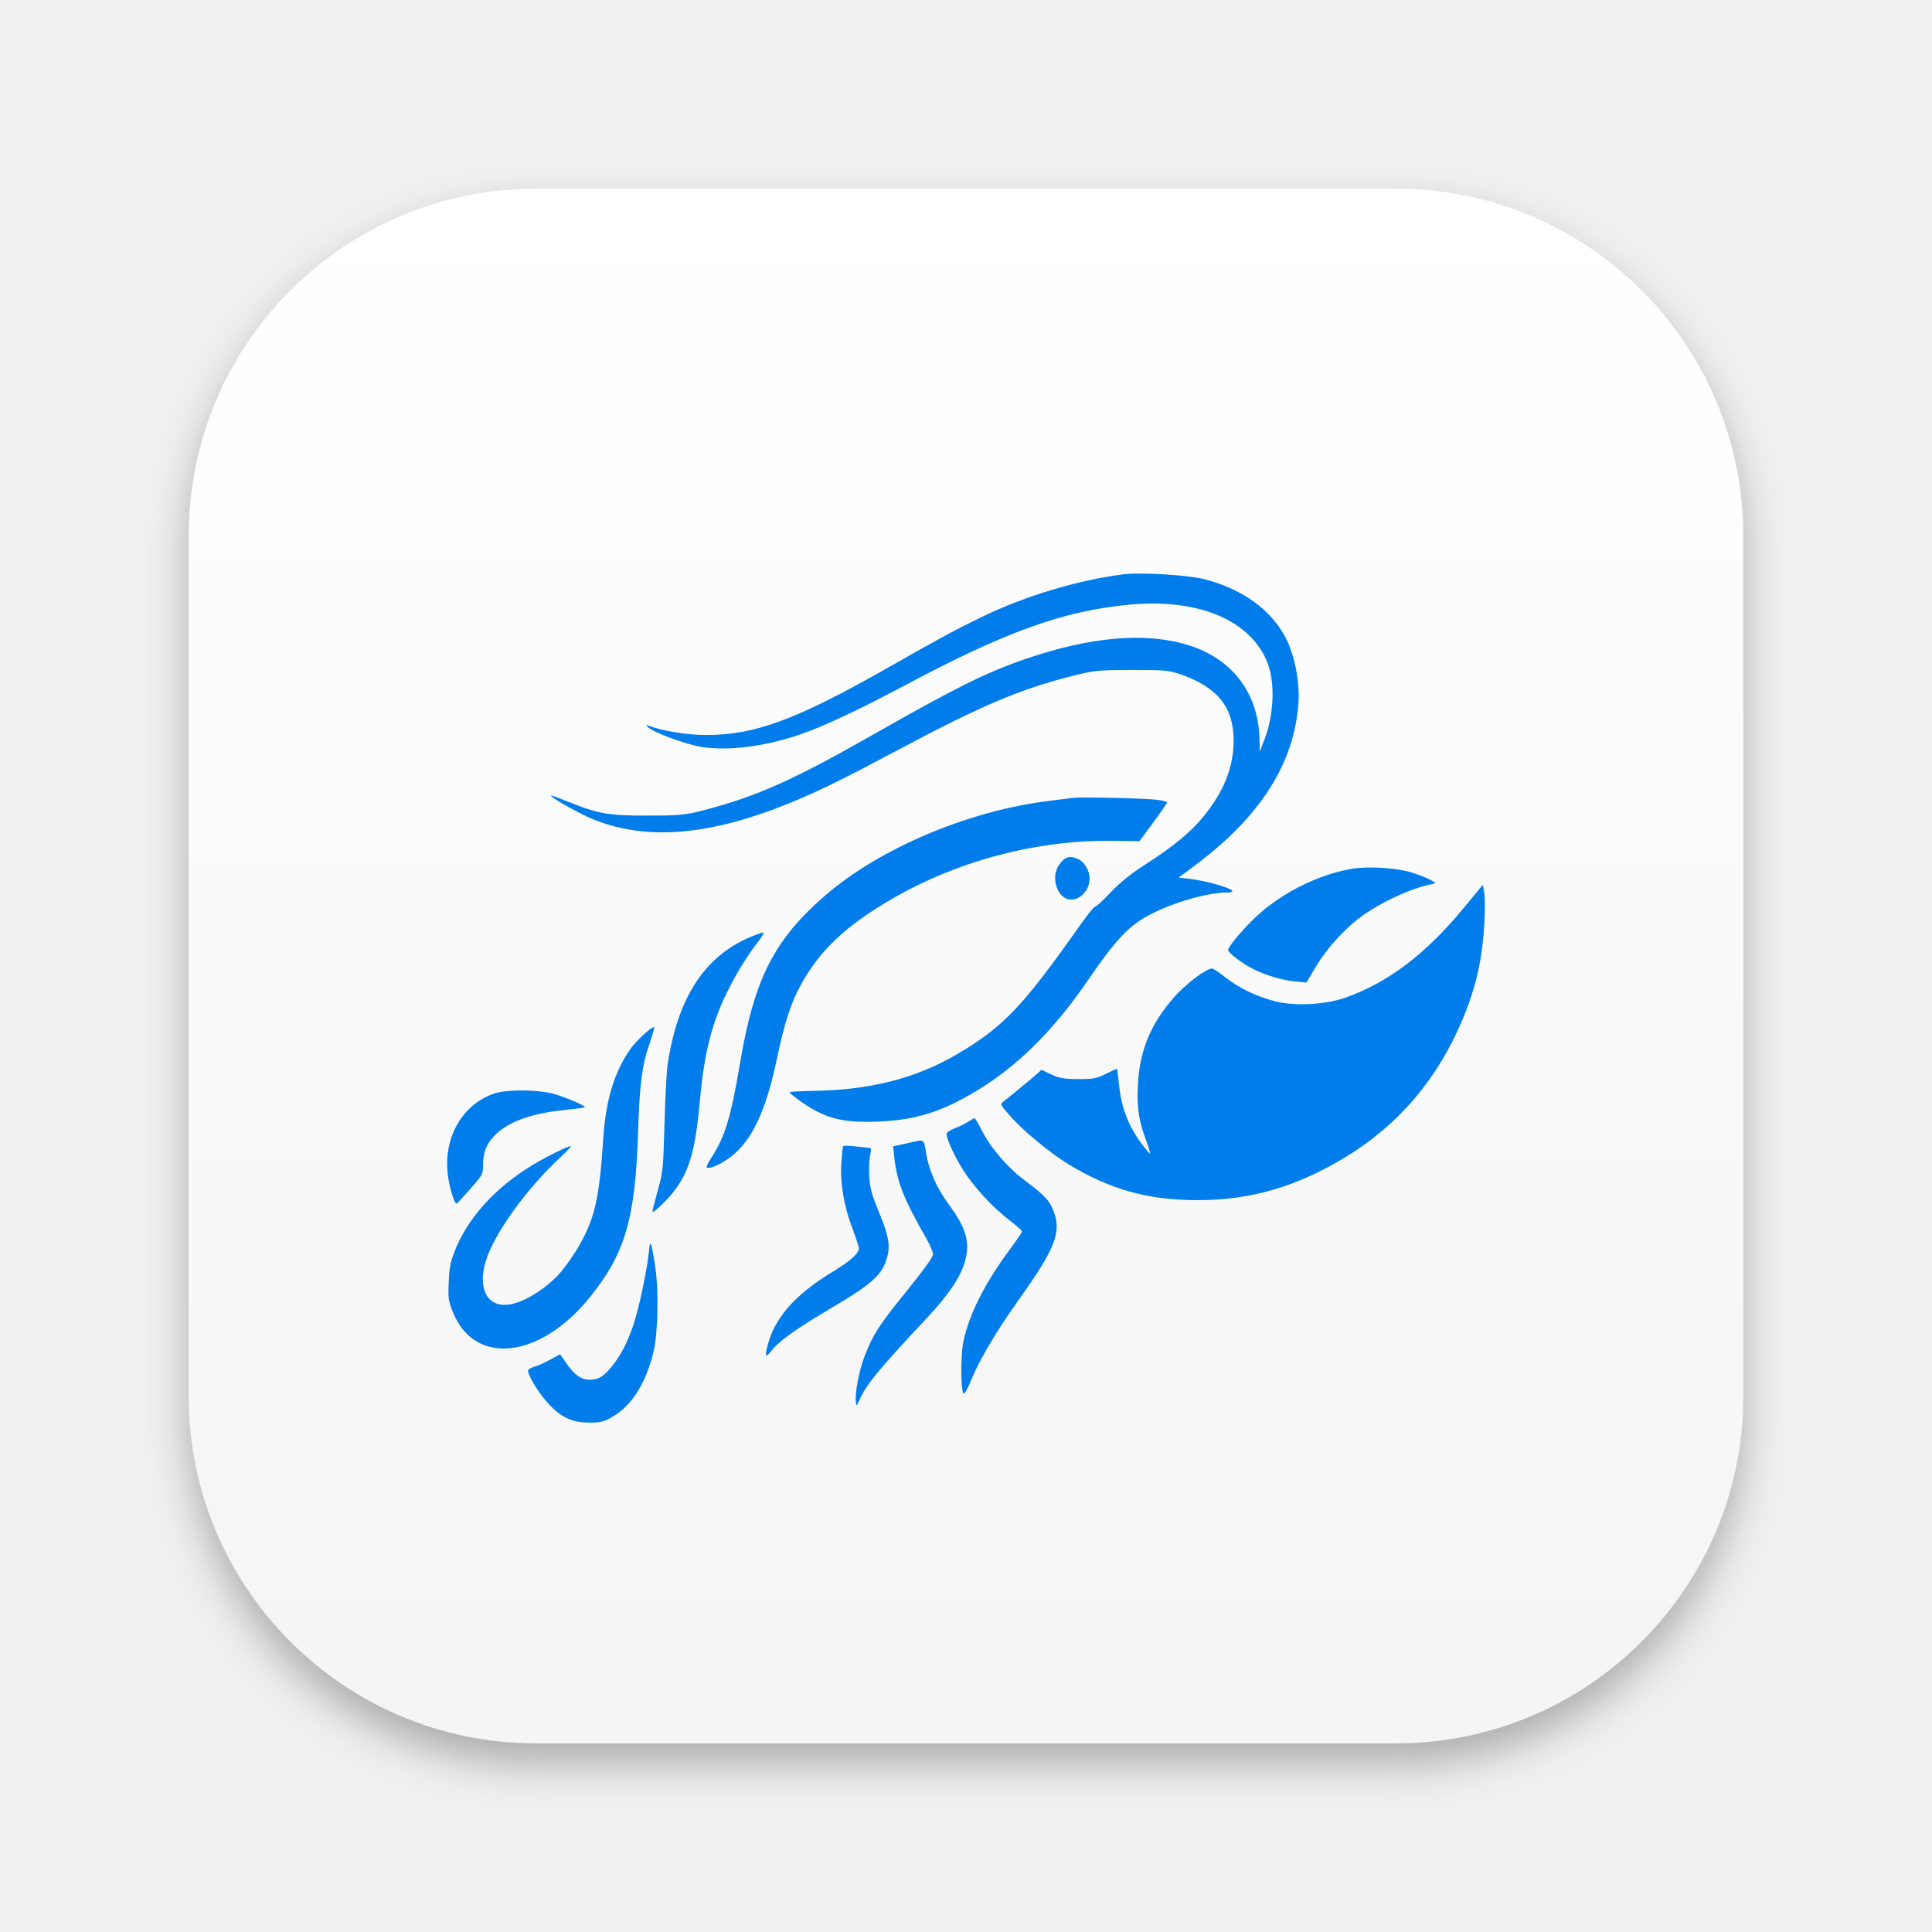
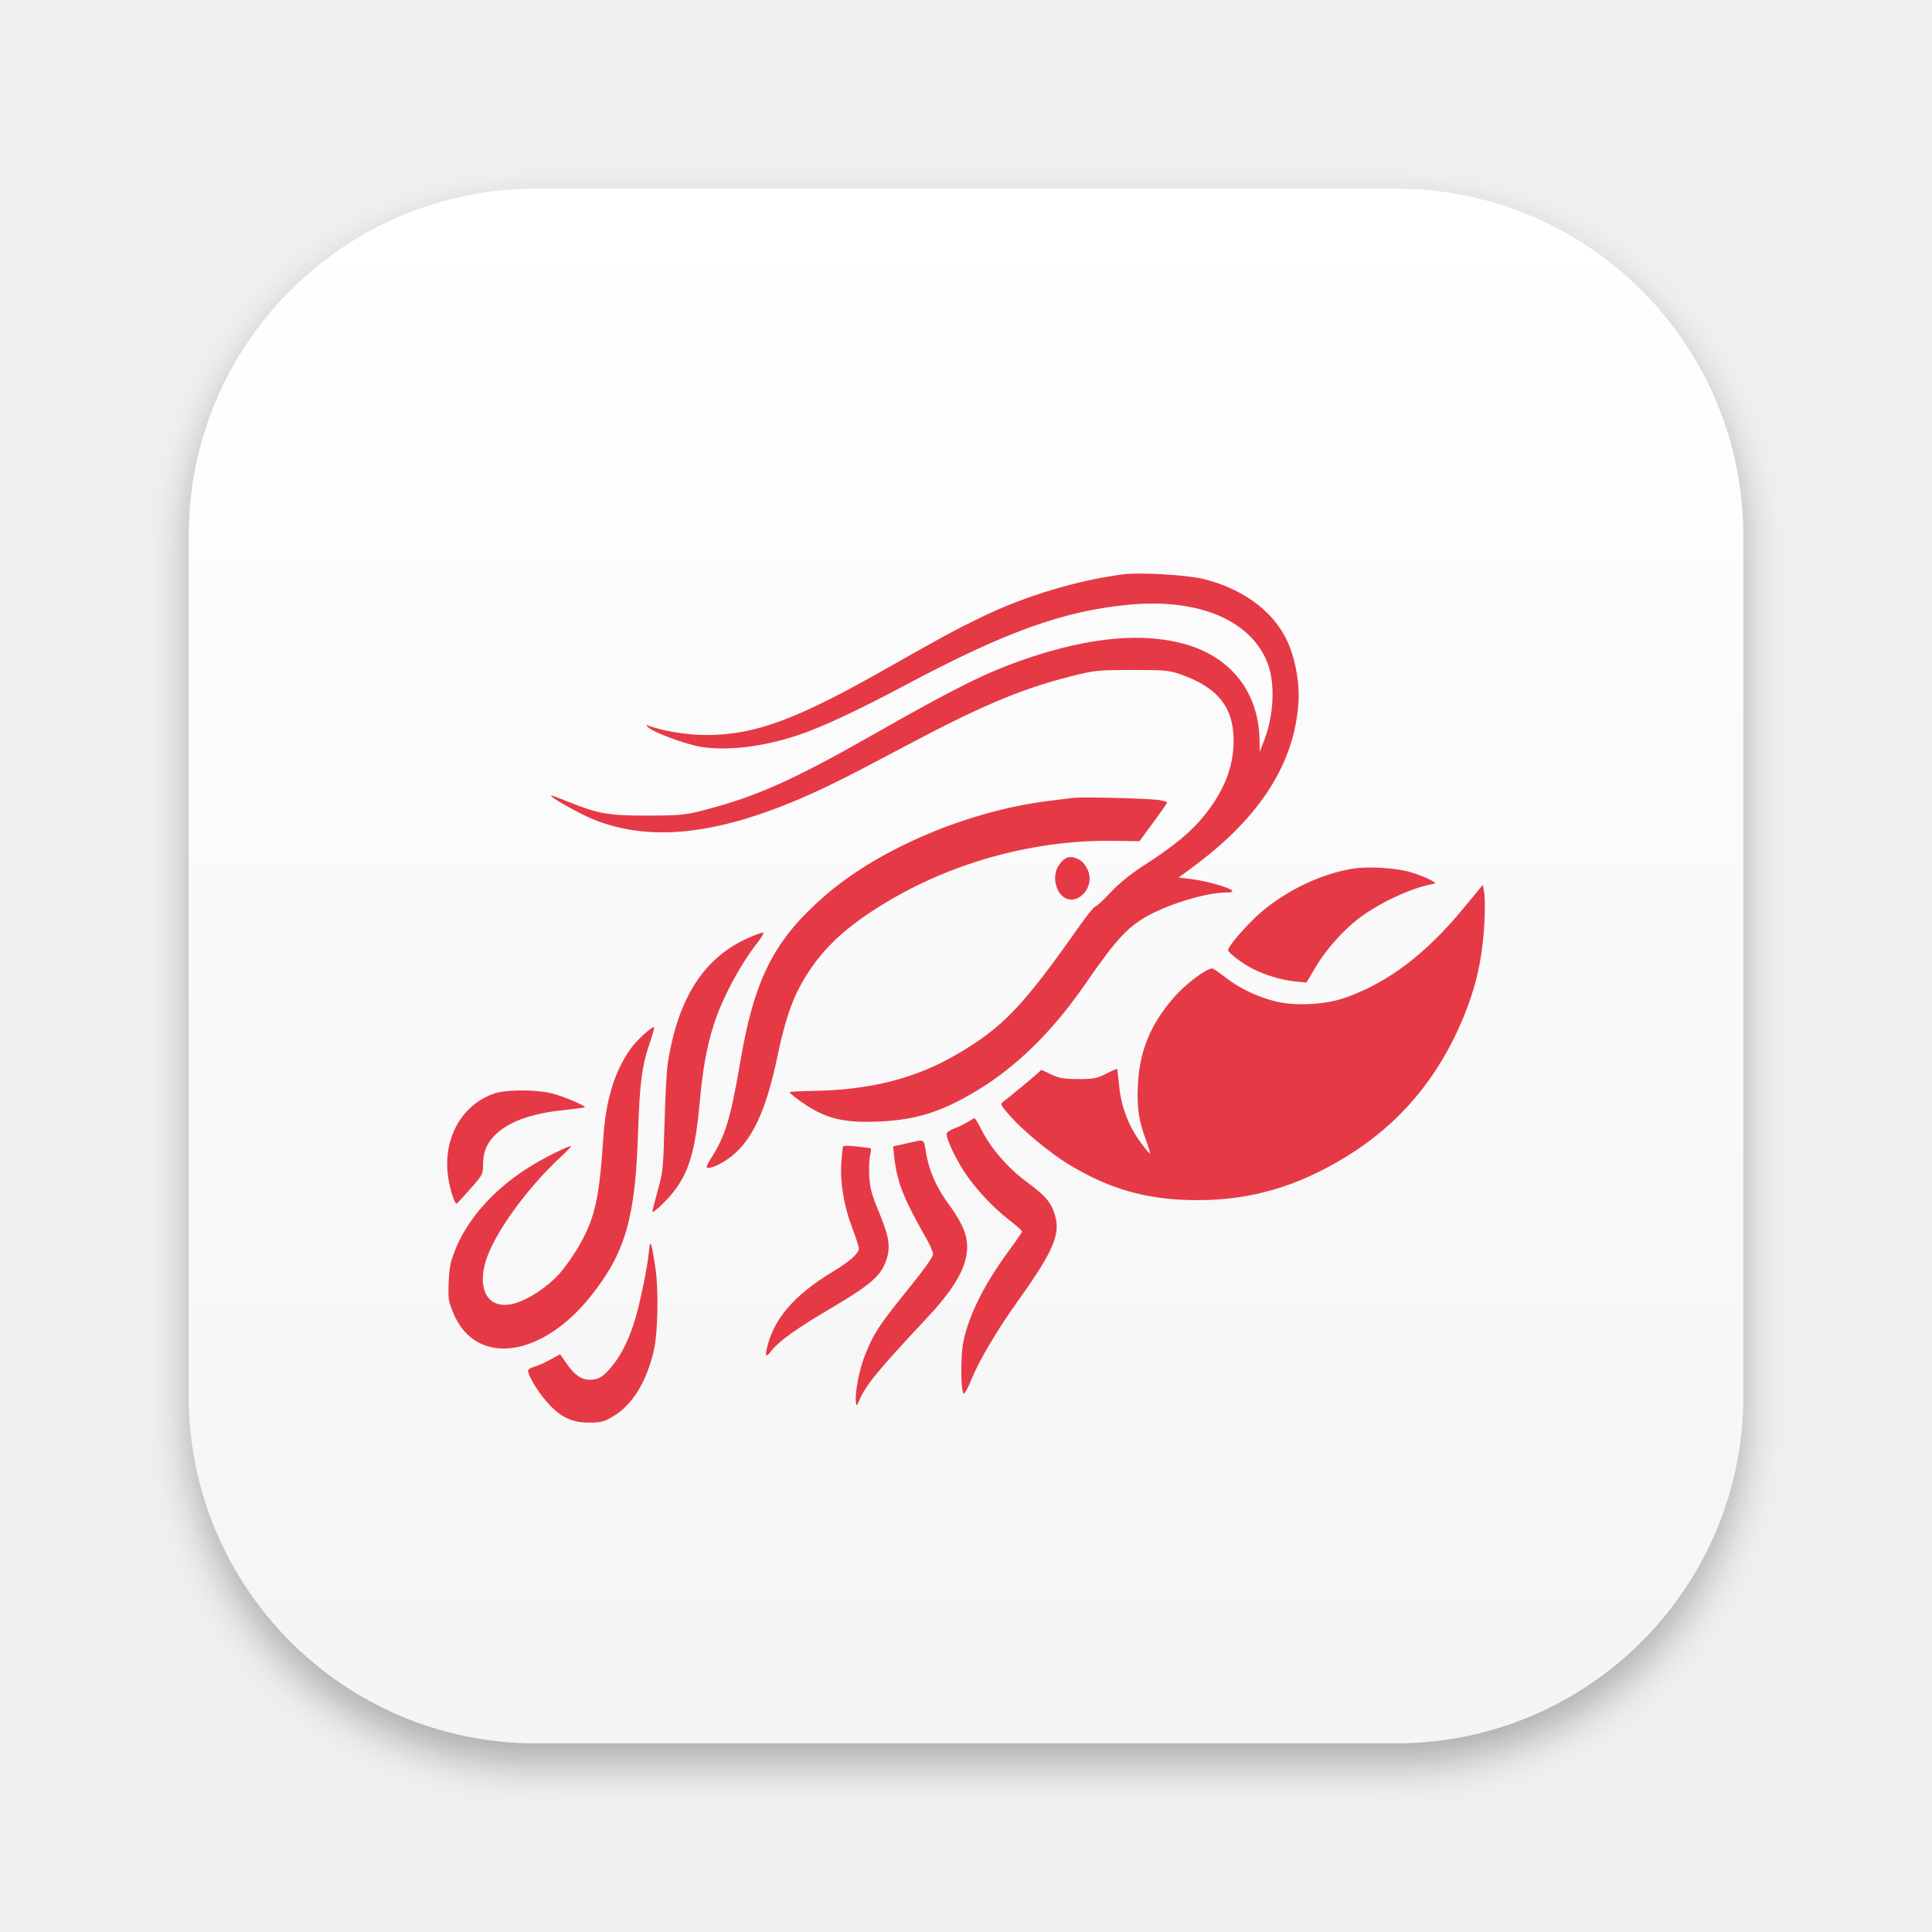
<svg xmlns="http://www.w3.org/2000/svg" width="1024" height="1024" viewBox="0 0 1024 1024" fill="none">
  <g filter="url(#filter0_d_159_34)">
    <rect x="100" y="100" width="824" height="824" rx="184" fill="white" />
    <rect x="100" y="100" width="824" height="824" rx="184" fill="url(#paint0_linear_159_34)" fill-opacity="0.41" />
  </g>
-   <path fill-rule="evenodd" clip-rule="evenodd" d="M343.869 663.994C344.41 658.75 344.631 658.176 345.283 660.313C345.709 661.705 346.675 667.17 347.432 672.459C349.133 684.352 348.666 706.564 346.521 715.863C342.718 732.344 335.165 744.64 325.195 750.574C319.973 753.681 318.607 754.034 311.939 753.997C302.719 753.947 296.746 750.958 289.676 742.859C284.462 736.886 279.16 727.727 279.981 726.114C280.266 725.555 281.773 724.766 283.329 724.361C284.886 723.955 288.571 722.307 291.518 720.698L296.878 717.771L300.147 722.509C304.477 728.781 308.027 731.276 312.632 731.281C317.322 731.286 320.12 729.532 324.719 723.698C329.284 717.908 332.457 711.703 335.698 702.234C338.527 693.967 342.877 673.611 343.869 663.994ZM483.175 605.427C489.885 603.885 489.679 603.742 490.765 610.663C492.253 620.154 496.224 629.272 502.737 638.157C512.025 650.826 514.183 658.104 511.6 668.051C509.463 676.278 503.081 685.93 491.802 697.994C465.023 726.633 459.247 733.657 455.458 742.192C454.032 745.401 453.941 745.448 453.645 743.117C453.038 738.35 455.396 726.01 458.33 718.594C462.952 706.913 465.899 702.368 480.719 684.064C489.388 673.358 494.532 666.204 494.532 664.857C494.532 663.676 493.08 660.162 491.307 657.047C478.782 635.065 475.431 626.574 473.953 613.075L473.354 607.61L476.299 606.97C477.919 606.618 481.012 605.923 483.175 605.427ZM516.53 592.697C516.855 592.672 518.526 595.451 520.243 598.874C525.003 608.366 534.056 618.897 543.459 625.884C553.499 633.343 556.287 636.326 558.402 641.861C562.76 653.261 559.344 661.795 539.051 690.202C528.581 704.86 519.178 720.712 515.124 730.54C512.555 736.772 511.054 739.395 510.585 738.477C509.142 735.648 509.153 718.152 510.604 711.13C513.582 696.719 521.893 680.248 535.41 661.968C538.854 657.312 541.68 653.142 541.691 652.7C541.703 652.26 538.86 649.699 535.377 647.01C527.14 640.65 519.539 632.782 512.973 623.823C507.503 616.358 501.059 603.046 501.794 600.727C502.025 599.998 503.926 598.782 506.018 598.026C508.11 597.27 511.198 595.771 512.88 594.697C514.562 593.622 516.204 592.723 516.53 592.697ZM446.853 607.591C447.063 607.179 450.113 607.191 453.629 607.617C457.144 608.044 460.48 608.423 461.043 608.459C461.802 608.508 461.832 609.546 461.157 612.493C460.658 614.677 460.474 619.795 460.749 623.869C461.168 630.066 462.042 633.198 466.096 643.017C471.665 656.506 472.252 661.728 469.086 669.652C466.266 676.708 460.083 681.827 440.364 693.432C422.352 704.033 412.898 710.784 408.978 715.849C406.067 719.609 405.399 719.282 406.46 714.617C410.009 699.006 420.909 686.398 441.752 673.797C450.474 668.524 455.217 664.265 455.217 661.706C455.217 660.793 453.628 655.865 451.685 650.758C447.259 639.118 445.202 626.727 445.935 616.105C446.229 611.835 446.642 608.005 446.853 607.591ZM334.258 555.811C337.405 551.378 345.974 543.578 346.714 544.473C346.916 544.717 345.889 548.395 344.434 552.645C340.208 564.977 339.03 573.994 338.168 600.625C336.702 645.881 331.351 664.241 312.927 687.225C286.536 720.148 251.762 724.218 240.187 695.74C237.621 689.423 237.475 688.445 237.82 679.704C238.124 671.999 238.674 669.139 241.013 663.085C247.647 645.912 262.384 629.573 281.99 617.653C288.93 613.432 300.927 607.467 302.475 607.466C303.015 607.466 300.892 609.817 297.758 612.692C279.338 629.582 261.593 654.203 257.356 668.748C252.888 684.086 259.02 693.876 271.394 691.165C278.912 689.518 289.558 682.718 296.401 675.19C299.632 671.636 304.628 664.47 307.503 659.263C315.457 644.86 317.686 634.642 319.769 603.039C321.092 582.96 325.742 567.804 334.258 555.811ZM404.451 494.252C405.121 494.24 403.727 496.731 401.352 499.786C392.015 511.801 382.734 529.251 378.334 543.071C374.594 554.817 372.487 566.392 370.896 583.908C368.545 609.818 365.301 620.995 357.057 631.594C353.392 636.306 347.026 642.39 345.761 642.39C345.606 642.39 346.828 637.509 348.477 631.542C351.425 620.87 351.485 620.29 352.195 595.567C352.592 581.747 353.33 567.677 353.836 564.301C359.128 528.948 373.252 507.096 397.516 496.719C400.66 495.375 403.781 494.265 404.451 494.252ZM262.352 579.469C268.604 577.43 284.255 577.449 292.475 579.505C298.626 581.044 310.63 586.114 309.981 586.9C309.826 587.085 304.705 587.758 298.6 588.395C280.918 590.239 268.743 594.822 261.744 602.265C257.684 606.584 256.017 611.043 256.017 617.585C256.017 622.32 255.795 622.734 249.348 630.055C245.679 634.219 242.414 637.756 242.091 637.912C241.09 638.394 238.724 631.322 237.628 624.576C234.285 603.992 244.542 585.278 262.352 579.469ZM786.636 472.877C787.037 475.017 787.12 481.705 786.82 487.739C785.825 507.763 782.594 522.441 775.312 540.004C762.271 571.455 741.492 596 713.391 613.148C687.364 629.029 662.762 636.176 634.369 636.101C608.24 636.033 588.273 630.449 566.297 617.066C556.678 611.207 542.306 599.342 535.596 591.718C530.326 585.732 530.039 585.177 531.614 584.03C533.874 582.382 546.418 572.028 549.538 569.234L552.014 567.017L557.129 569.459C561.299 571.451 563.937 571.907 571.417 571.932C579.432 571.959 581.303 571.604 586.228 569.116C589.324 567.551 591.953 566.383 592.072 566.52C592.187 566.658 592.694 570.81 593.197 575.743C594.329 586.814 598.186 596.873 604.671 605.663C607.16 609.037 609.349 611.611 609.536 611.386C609.721 611.158 608.744 607.922 607.362 604.194C603.584 593.993 602.589 587.429 603.068 575.858C603.833 557.417 609.522 543.299 622.01 528.848C628.139 521.755 639.386 513.23 642.521 513.301C643.057 513.314 646.199 515.446 649.504 518.039C656.865 523.815 666.468 528.402 676.208 530.791C686.826 533.398 702.755 532.495 713.391 528.683C736.016 520.572 755.808 505.523 775.859 481.183L785.906 468.985L786.636 472.877ZM568.796 422.881C572.993 422.3 608.352 423.163 614.009 423.986C616.532 424.353 618.593 424.95 618.589 425.312C618.584 425.676 615.29 430.443 611.269 435.907L603.955 445.842L590.088 445.653C549.231 445.094 506.692 456.422 471.38 477.264C447.68 491.252 434.418 503.898 424.413 522.05C419.308 531.312 415.711 542.374 411.951 560.372C406.084 588.453 398.807 604.169 387.615 612.931C382.642 616.824 376.562 619.627 374.711 618.88C374.232 618.686 375.083 616.634 376.603 614.32C384.232 602.693 387.273 592.8 392.241 563.447C399.812 518.715 410.187 498.253 437.199 474.778C466.07 449.687 513.393 429.671 556.127 424.474C561.413 423.832 567.114 423.115 568.796 422.881ZM595.443 304.387C604.387 303.254 629.69 304.762 638.194 306.936C660.596 312.661 677.009 325.671 683.633 342.956C686.988 351.71 688.804 363.087 688.252 371.89C686.221 404.307 668.183 432.777 633.147 458.861L624.729 465.127L631.492 465.94C639.097 466.853 651.697 470.406 653.021 472.009C653.601 472.711 652.553 473.065 649.9 473.065C640.12 473.065 621.869 478.333 609.755 484.652C598.207 490.676 591.766 497.519 575.837 520.687C558.346 546.128 539.37 564.934 518.25 577.756C499.276 589.278 485.717 593.579 465.638 594.447C446.118 595.291 436.571 592.688 423.108 582.855C420.586 581.011 418.523 579.247 418.524 578.934C418.526 578.62 424.172 578.284 431.07 578.188C461.093 577.767 485.427 571.57 507.201 558.8C531.614 544.483 542.107 533.498 572.168 490.79C576.162 485.115 579.928 480.472 580.534 480.472C581.142 480.47 584.744 477.152 588.54 473.095C593.185 468.131 599.015 463.406 606.364 458.652C622.493 448.215 631.165 441.061 638.139 432.437C648.815 419.237 653.843 406.455 653.85 392.501C653.858 374.907 645.401 364.322 625.847 357.457C619.671 355.29 617.234 355.069 599.812 355.104C581.641 355.14 579.875 355.325 567.485 358.491C540.309 365.435 519.505 374.288 476.486 397.218C447.973 412.417 434.153 419.224 419.858 425.108C376.695 442.872 343.054 445.82 314.586 434.33C306.865 431.214 291.386 422.468 292.084 421.616C292.204 421.472 296.227 422.938 301.024 424.875C317.115 431.374 322.554 432.325 343.385 432.28C360.36 432.241 363.221 431.965 373.091 429.409C401.001 422.18 420.449 413.467 463.954 388.701C506.411 364.533 522.968 356.325 543.459 349.295C578.142 337.396 607.189 334.921 629.83 341.934C653.448 349.252 667.281 367.805 667.598 392.593L667.673 398.455L670.136 392.106C675.124 379.243 675.908 362.559 672.021 351.976C663.565 328.948 635.43 316.937 598.308 320.506C563.525 323.85 533.183 334.758 480.117 362.991C458.584 374.448 441.605 382.598 429.443 387.316C409.297 395.13 387.362 398.39 371.78 395.886C363.561 394.565 346.345 388.245 343.644 385.557C342.137 384.058 342.138 384.02 343.664 384.607C350.988 387.419 363.995 389.55 373.975 389.57C400.135 389.624 422.079 381.507 470.943 353.705C498.56 337.992 506.35 333.786 520.63 326.873C543.36 315.871 571.453 307.428 595.443 304.387ZM716.886 460.435C725.345 459.046 740.296 459.991 748.086 462.404C751.665 463.513 756.136 465.256 758.019 466.279C761.208 468.009 761.293 468.165 759.259 468.546C747.715 470.714 730.468 478.811 719.814 487.067C711.594 493.436 702.822 503.34 697.507 512.251L692.422 520.776L686.191 520.169C679.333 519.501 670.252 516.734 663.557 513.269C658.127 510.459 650.923 504.927 650.922 503.567C650.922 501.456 660.91 489.962 668.235 483.641C681.798 471.938 700.162 463.179 716.886 460.435ZM561.053 458.832C564.137 454.083 567.154 453.156 571.824 455.519C574.897 457.075 577.532 461.755 577.532 465.657C577.532 472.25 571.658 477.938 566.212 476.619C560.014 475.117 557.07 464.966 561.053 458.832Z" fill="#007DEB" />
+   <path fill-rule="evenodd" clip-rule="evenodd" d="M343.869 663.994C344.41 658.75 344.631 658.176 345.283 660.313C345.709 661.705 346.675 667.17 347.432 672.459C349.133 684.352 348.666 706.564 346.521 715.863C342.718 732.344 335.165 744.64 325.195 750.574C319.973 753.681 318.607 754.034 311.939 753.997C302.719 753.947 296.746 750.958 289.676 742.859C284.462 736.886 279.16 727.727 279.981 726.114C280.266 725.555 281.773 724.766 283.329 724.361C284.886 723.955 288.571 722.307 291.518 720.698L296.878 717.771L300.147 722.509C304.477 728.781 308.027 731.276 312.632 731.281C317.322 731.286 320.12 729.532 324.719 723.698C329.284 717.908 332.457 711.703 335.698 702.234C338.527 693.967 342.877 673.611 343.869 663.994ZM483.175 605.427C489.885 603.885 489.679 603.742 490.765 610.663C492.253 620.154 496.224 629.272 502.737 638.157C512.025 650.826 514.183 658.104 511.6 668.051C509.463 676.278 503.081 685.93 491.802 697.994C465.023 726.633 459.247 733.657 455.458 742.192C454.032 745.401 453.941 745.448 453.645 743.117C453.038 738.35 455.396 726.01 458.33 718.594C462.952 706.913 465.899 702.368 480.719 684.064C489.388 673.358 494.532 666.204 494.532 664.857C494.532 663.676 493.08 660.162 491.307 657.047C478.782 635.065 475.431 626.574 473.953 613.075L473.354 607.61L476.299 606.97C477.919 606.618 481.012 605.923 483.175 605.427ZM516.53 592.697C516.855 592.672 518.526 595.451 520.243 598.874C525.003 608.366 534.056 618.897 543.459 625.884C553.499 633.343 556.287 636.326 558.402 641.861C562.76 653.261 559.344 661.795 539.051 690.202C528.581 704.86 519.178 720.712 515.124 730.54C512.555 736.772 511.054 739.395 510.585 738.477C509.142 735.648 509.153 718.152 510.604 711.13C513.582 696.719 521.893 680.248 535.41 661.968C538.854 657.312 541.68 653.142 541.691 652.7C541.703 652.26 538.86 649.699 535.377 647.01C527.14 640.65 519.539 632.782 512.973 623.823C507.503 616.358 501.059 603.046 501.794 600.727C502.025 599.998 503.926 598.782 506.018 598.026C508.11 597.27 511.198 595.771 512.88 594.697C514.562 593.622 516.204 592.723 516.53 592.697ZM446.853 607.591C447.063 607.179 450.113 607.191 453.629 607.617C457.144 608.044 460.48 608.423 461.043 608.459C461.802 608.508 461.832 609.546 461.157 612.493C460.658 614.677 460.474 619.795 460.749 623.869C461.168 630.066 462.042 633.198 466.096 643.017C471.665 656.506 472.252 661.728 469.086 669.652C466.266 676.708 460.083 681.827 440.364 693.432C422.352 704.033 412.898 710.784 408.978 715.849C406.067 719.609 405.399 719.282 406.46 714.617C410.009 699.006 420.909 686.398 441.752 673.797C450.474 668.524 455.217 664.265 455.217 661.706C455.217 660.793 453.628 655.865 451.685 650.758C447.259 639.118 445.202 626.727 445.935 616.105C446.229 611.835 446.642 608.005 446.853 607.591ZM334.258 555.811C337.405 551.378 345.974 543.578 346.714 544.473C346.916 544.717 345.889 548.395 344.434 552.645C340.208 564.977 339.03 573.994 338.168 600.625C336.702 645.881 331.351 664.241 312.927 687.225C286.536 720.148 251.762 724.218 240.187 695.74C237.621 689.423 237.475 688.445 237.82 679.704C238.124 671.999 238.674 669.139 241.013 663.085C247.647 645.912 262.384 629.573 281.99 617.653C288.93 613.432 300.927 607.467 302.475 607.466C303.015 607.466 300.892 609.817 297.758 612.692C279.338 629.582 261.593 654.203 257.356 668.748C252.888 684.086 259.02 693.876 271.394 691.165C278.912 689.518 289.558 682.718 296.401 675.19C299.632 671.636 304.628 664.47 307.503 659.263C315.457 644.86 317.686 634.642 319.769 603.039C321.092 582.96 325.742 567.804 334.258 555.811ZM404.451 494.252C405.121 494.24 403.727 496.731 401.352 499.786C392.015 511.801 382.734 529.251 378.334 543.071C374.594 554.817 372.487 566.392 370.896 583.908C368.545 609.818 365.301 620.995 357.057 631.594C353.392 636.306 347.026 642.39 345.761 642.39C345.606 642.39 346.828 637.509 348.477 631.542C351.425 620.87 351.485 620.29 352.195 595.567C352.592 581.747 353.33 567.677 353.836 564.301C359.128 528.948 373.252 507.096 397.516 496.719C400.66 495.375 403.781 494.265 404.451 494.252ZM262.352 579.469C268.604 577.43 284.255 577.449 292.475 579.505C298.626 581.044 310.63 586.114 309.981 586.9C309.826 587.085 304.705 587.758 298.6 588.395C280.918 590.239 268.743 594.822 261.744 602.265C257.684 606.584 256.017 611.043 256.017 617.585C256.017 622.32 255.795 622.734 249.348 630.055C245.679 634.219 242.414 637.756 242.091 637.912C241.09 638.394 238.724 631.322 237.628 624.576C234.285 603.992 244.542 585.278 262.352 579.469ZM786.636 472.877C787.037 475.017 787.12 481.705 786.82 487.739C785.825 507.763 782.594 522.441 775.312 540.004C762.271 571.455 741.492 596 713.391 613.148C687.364 629.029 662.762 636.176 634.369 636.101C608.24 636.033 588.273 630.449 566.297 617.066C556.678 611.207 542.306 599.342 535.596 591.718C530.326 585.732 530.039 585.177 531.614 584.03C533.874 582.382 546.418 572.028 549.538 569.234L552.014 567.017L557.129 569.459C561.299 571.451 563.937 571.907 571.417 571.932C579.432 571.959 581.303 571.604 586.228 569.116C589.324 567.551 591.953 566.383 592.072 566.52C592.187 566.658 592.694 570.81 593.197 575.743C594.329 586.814 598.186 596.873 604.671 605.663C607.16 609.037 609.349 611.611 609.536 611.386C609.721 611.158 608.744 607.922 607.362 604.194C603.584 593.993 602.589 587.429 603.068 575.858C603.833 557.417 609.522 543.299 622.01 528.848C628.139 521.755 639.386 513.23 642.521 513.301C643.057 513.314 646.199 515.446 649.504 518.039C656.865 523.815 666.468 528.402 676.208 530.791C686.826 533.398 702.755 532.495 713.391 528.683C736.016 520.572 755.808 505.523 775.859 481.183L785.906 468.985L786.636 472.877ZM568.796 422.881C572.993 422.3 608.352 423.163 614.009 423.986C616.532 424.353 618.593 424.95 618.589 425.312C618.584 425.676 615.29 430.443 611.269 435.907L603.955 445.842L590.088 445.653C549.231 445.094 506.692 456.422 471.38 477.264C447.68 491.252 434.418 503.898 424.413 522.05C419.308 531.312 415.711 542.374 411.951 560.372C406.084 588.453 398.807 604.169 387.615 612.931C382.642 616.824 376.562 619.627 374.711 618.88C374.232 618.686 375.083 616.634 376.603 614.32C384.232 602.693 387.273 592.8 392.241 563.447C399.812 518.715 410.187 498.253 437.199 474.778C466.07 449.687 513.393 429.671 556.127 424.474C561.413 423.832 567.114 423.115 568.796 422.881ZM595.443 304.387C604.387 303.254 629.69 304.762 638.194 306.936C660.596 312.661 677.009 325.671 683.633 342.956C686.988 351.71 688.804 363.087 688.252 371.89C686.221 404.307 668.183 432.777 633.147 458.861L624.729 465.127L631.492 465.94C639.097 466.853 651.697 470.406 653.021 472.009C653.601 472.711 652.553 473.065 649.9 473.065C640.12 473.065 621.869 478.333 609.755 484.652C598.207 490.676 591.766 497.519 575.837 520.687C558.346 546.128 539.37 564.934 518.25 577.756C499.276 589.278 485.717 593.579 465.638 594.447C446.118 595.291 436.571 592.688 423.108 582.855C420.586 581.011 418.523 579.247 418.524 578.934C418.526 578.62 424.172 578.284 431.07 578.188C461.093 577.767 485.427 571.57 507.201 558.8C531.614 544.483 542.107 533.498 572.168 490.79C576.162 485.115 579.928 480.472 580.534 480.472C581.142 480.47 584.744 477.152 588.54 473.095C593.185 468.131 599.015 463.406 606.364 458.652C622.493 448.215 631.165 441.061 638.139 432.437C648.815 419.237 653.843 406.455 653.85 392.501C653.858 374.907 645.401 364.322 625.847 357.457C619.671 355.29 617.234 355.069 599.812 355.104C581.641 355.14 579.875 355.325 567.485 358.491C540.309 365.435 519.505 374.288 476.486 397.218C447.973 412.417 434.153 419.224 419.858 425.108C376.695 442.872 343.054 445.82 314.586 434.33C306.865 431.214 291.386 422.468 292.084 421.616C292.204 421.472 296.227 422.938 301.024 424.875C317.115 431.374 322.554 432.325 343.385 432.28C360.36 432.241 363.221 431.965 373.091 429.409C401.001 422.18 420.449 413.467 463.954 388.701C506.411 364.533 522.968 356.325 543.459 349.295C578.142 337.396 607.189 334.921 629.83 341.934C653.448 349.252 667.281 367.805 667.598 392.593L667.673 398.455L670.136 392.106C675.124 379.243 675.908 362.559 672.021 351.976C663.565 328.948 635.43 316.937 598.308 320.506C563.525 323.85 533.183 334.758 480.117 362.991C458.584 374.448 441.605 382.598 429.443 387.316C409.297 395.13 387.362 398.39 371.78 395.886C363.561 394.565 346.345 388.245 343.644 385.557C342.137 384.058 342.138 384.02 343.664 384.607C350.988 387.419 363.995 389.55 373.975 389.57C400.135 389.624 422.079 381.507 470.943 353.705C498.56 337.992 506.35 333.786 520.63 326.873C543.36 315.871 571.453 307.428 595.443 304.387ZM716.886 460.435C725.345 459.046 740.296 459.991 748.086 462.404C751.665 463.513 756.136 465.256 758.019 466.279C761.208 468.009 761.293 468.165 759.259 468.546C747.715 470.714 730.468 478.811 719.814 487.067C711.594 493.436 702.822 503.34 697.507 512.251L692.422 520.776L686.191 520.169C679.333 519.501 670.252 516.734 663.557 513.269C658.127 510.459 650.923 504.927 650.922 503.567C650.922 501.456 660.91 489.962 668.235 483.641C681.798 471.938 700.162 463.179 716.886 460.435ZM561.053 458.832C564.137 454.083 567.154 453.156 571.824 455.519C574.897 457.075 577.532 461.755 577.532 465.657C577.532 472.25 571.658 477.938 566.212 476.619C560.014 475.117 557.07 464.966 561.053 458.832Z" fill="#E63946" />
  <defs>
    <filter id="filter0_d_159_34" x="78" y="89" width="868" height="868" filterUnits="userSpaceOnUse" color-interpolation-filters="sRGB">
      <feFlood flood-opacity="0" result="BackgroundImageFix" />
      <feColorMatrix in="SourceAlpha" type="matrix" values="0 0 0 0 0 0 0 0 0 0 0 0 0 0 0 0 0 0 127 0" result="hardAlpha" />
      <feOffset dy="11" />
      <feGaussianBlur stdDeviation="11" />
      <feColorMatrix type="matrix" values="0 0 0 0 0 0 0 0 0 0 0 0 0 0 0 0 0 0 0.28 0" />
      <feBlend mode="normal" in2="BackgroundImageFix" result="effect1_dropShadow_159_34" />
      <feBlend mode="normal" in="SourceGraphic" in2="effect1_dropShadow_159_34" result="shape" />
    </filter>
    <linearGradient id="paint0_linear_159_34" x1="512" y1="100" x2="512" y2="924" gradientUnits="userSpaceOnUse">
      <stop stop-opacity="0" />
      <stop offset="1" stop-opacity="0.1" />
    </linearGradient>
  </defs>
</svg>
